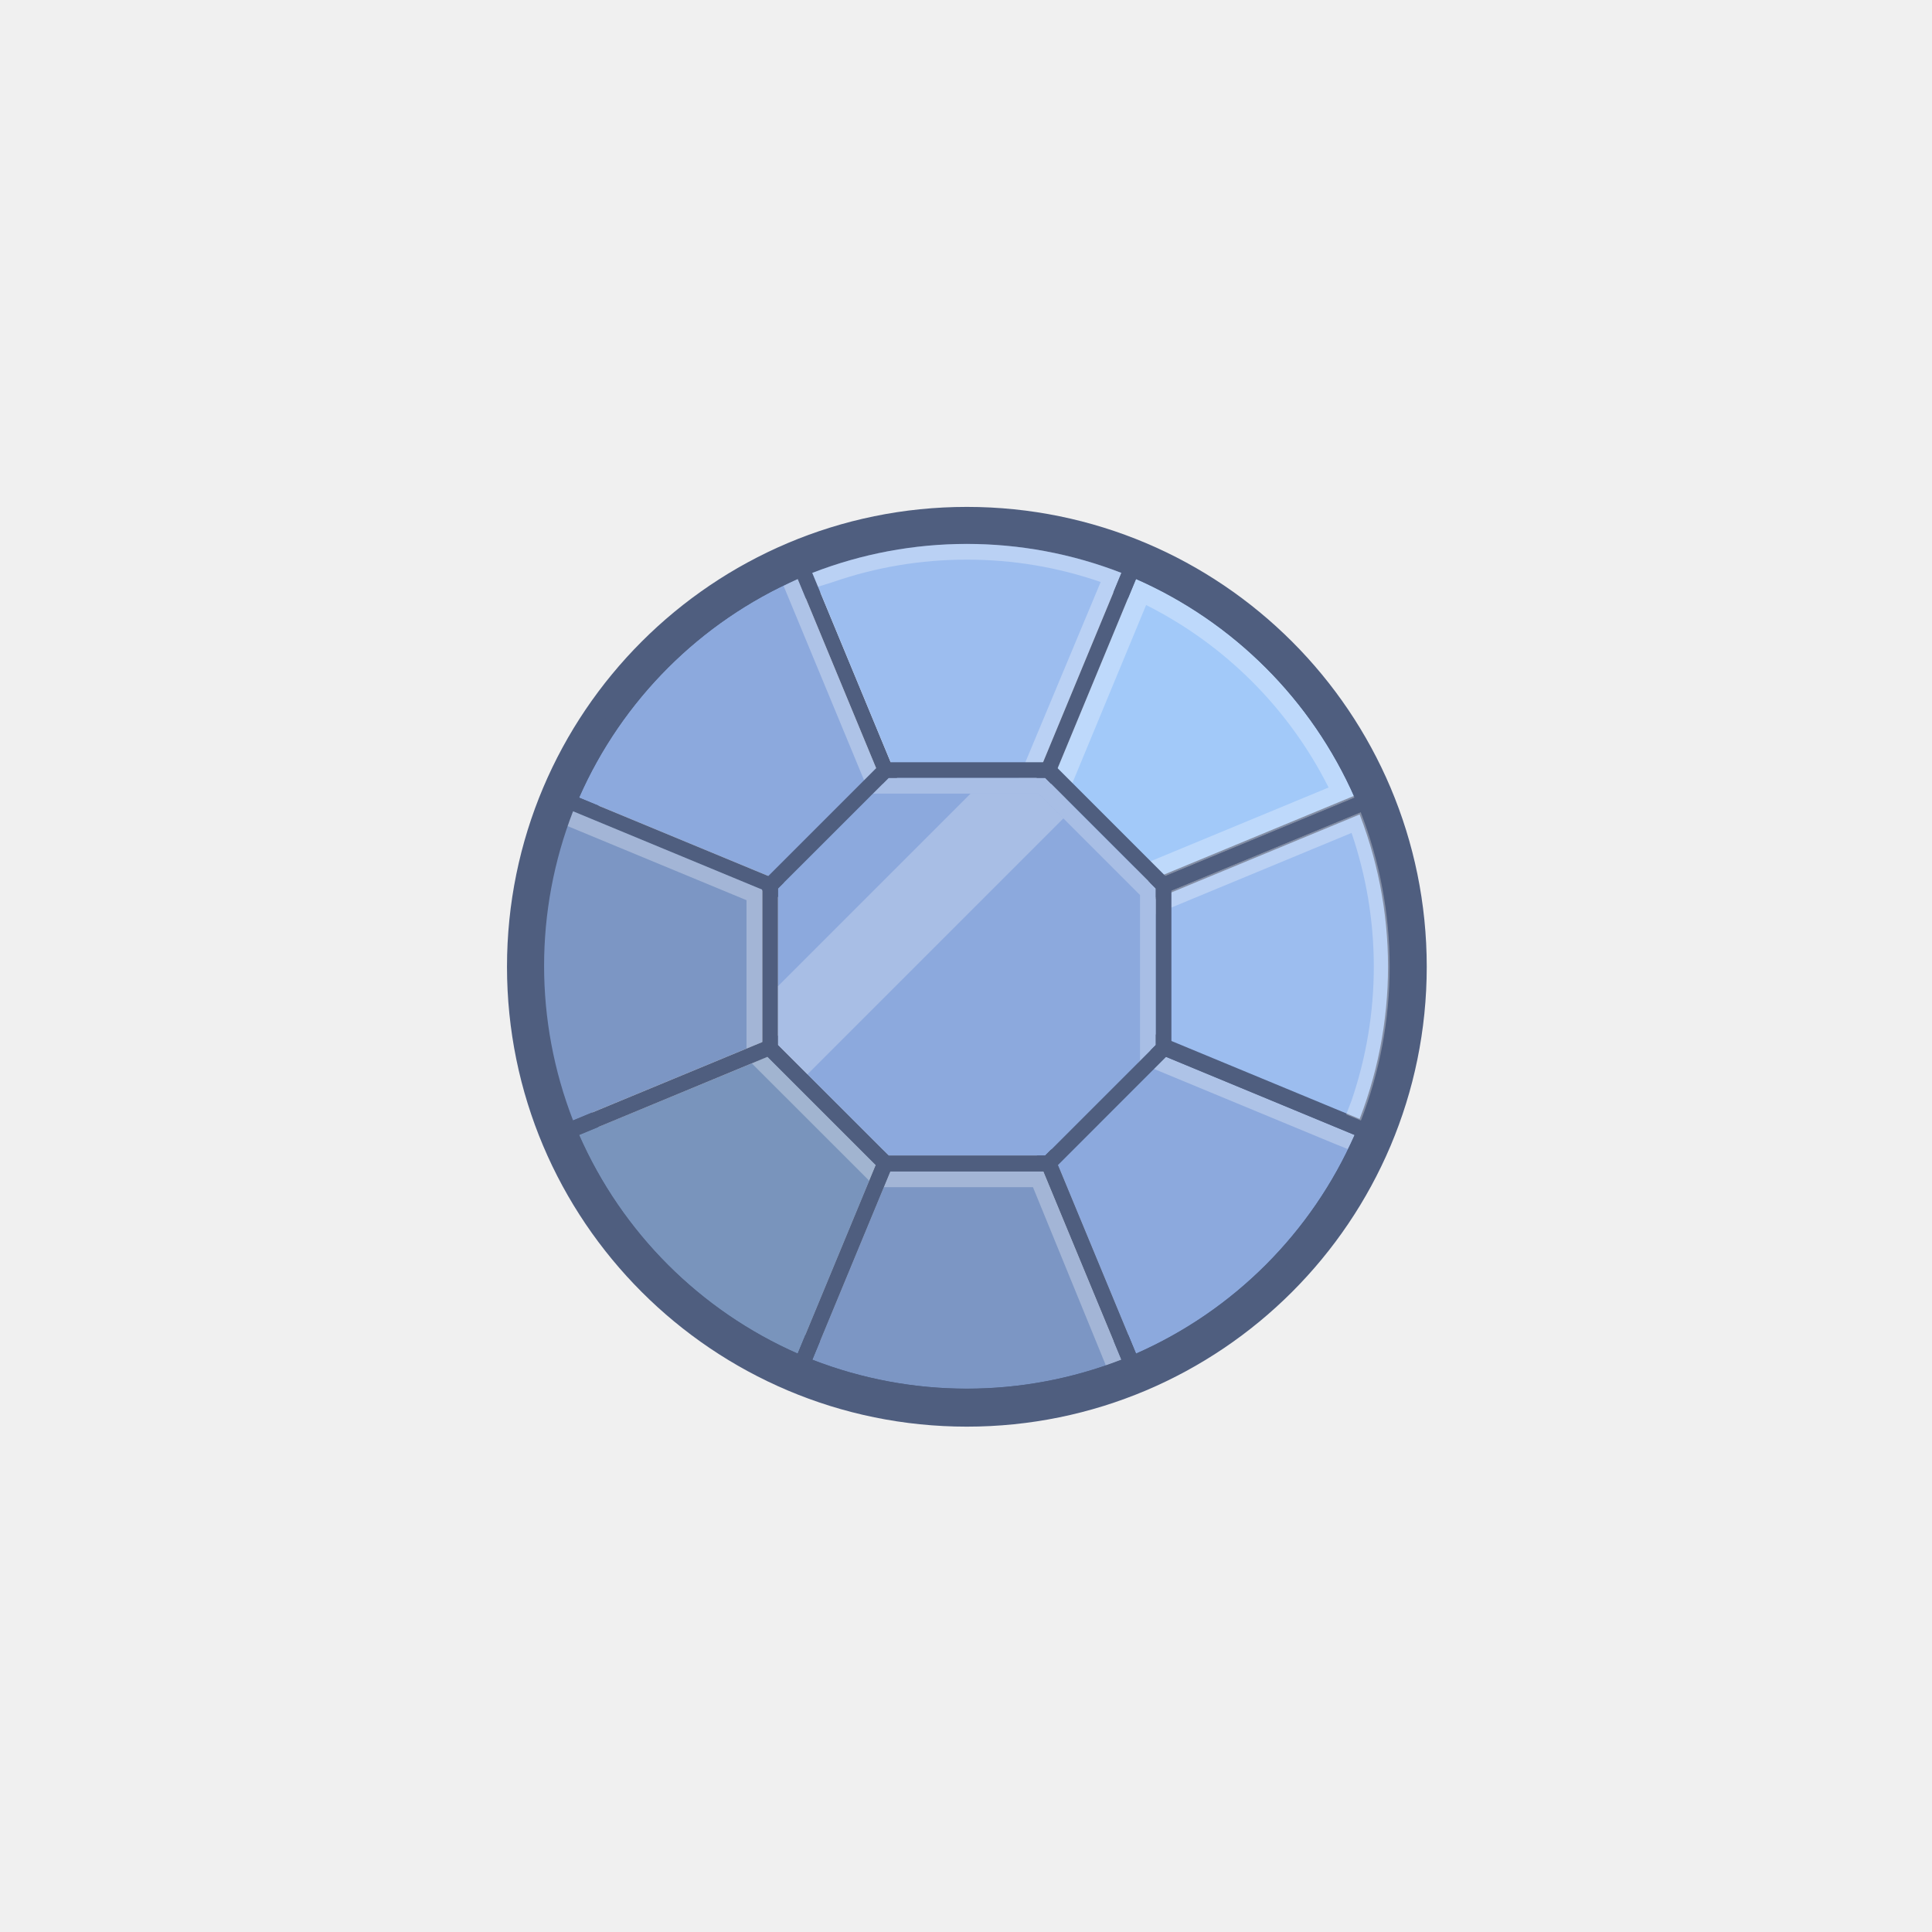
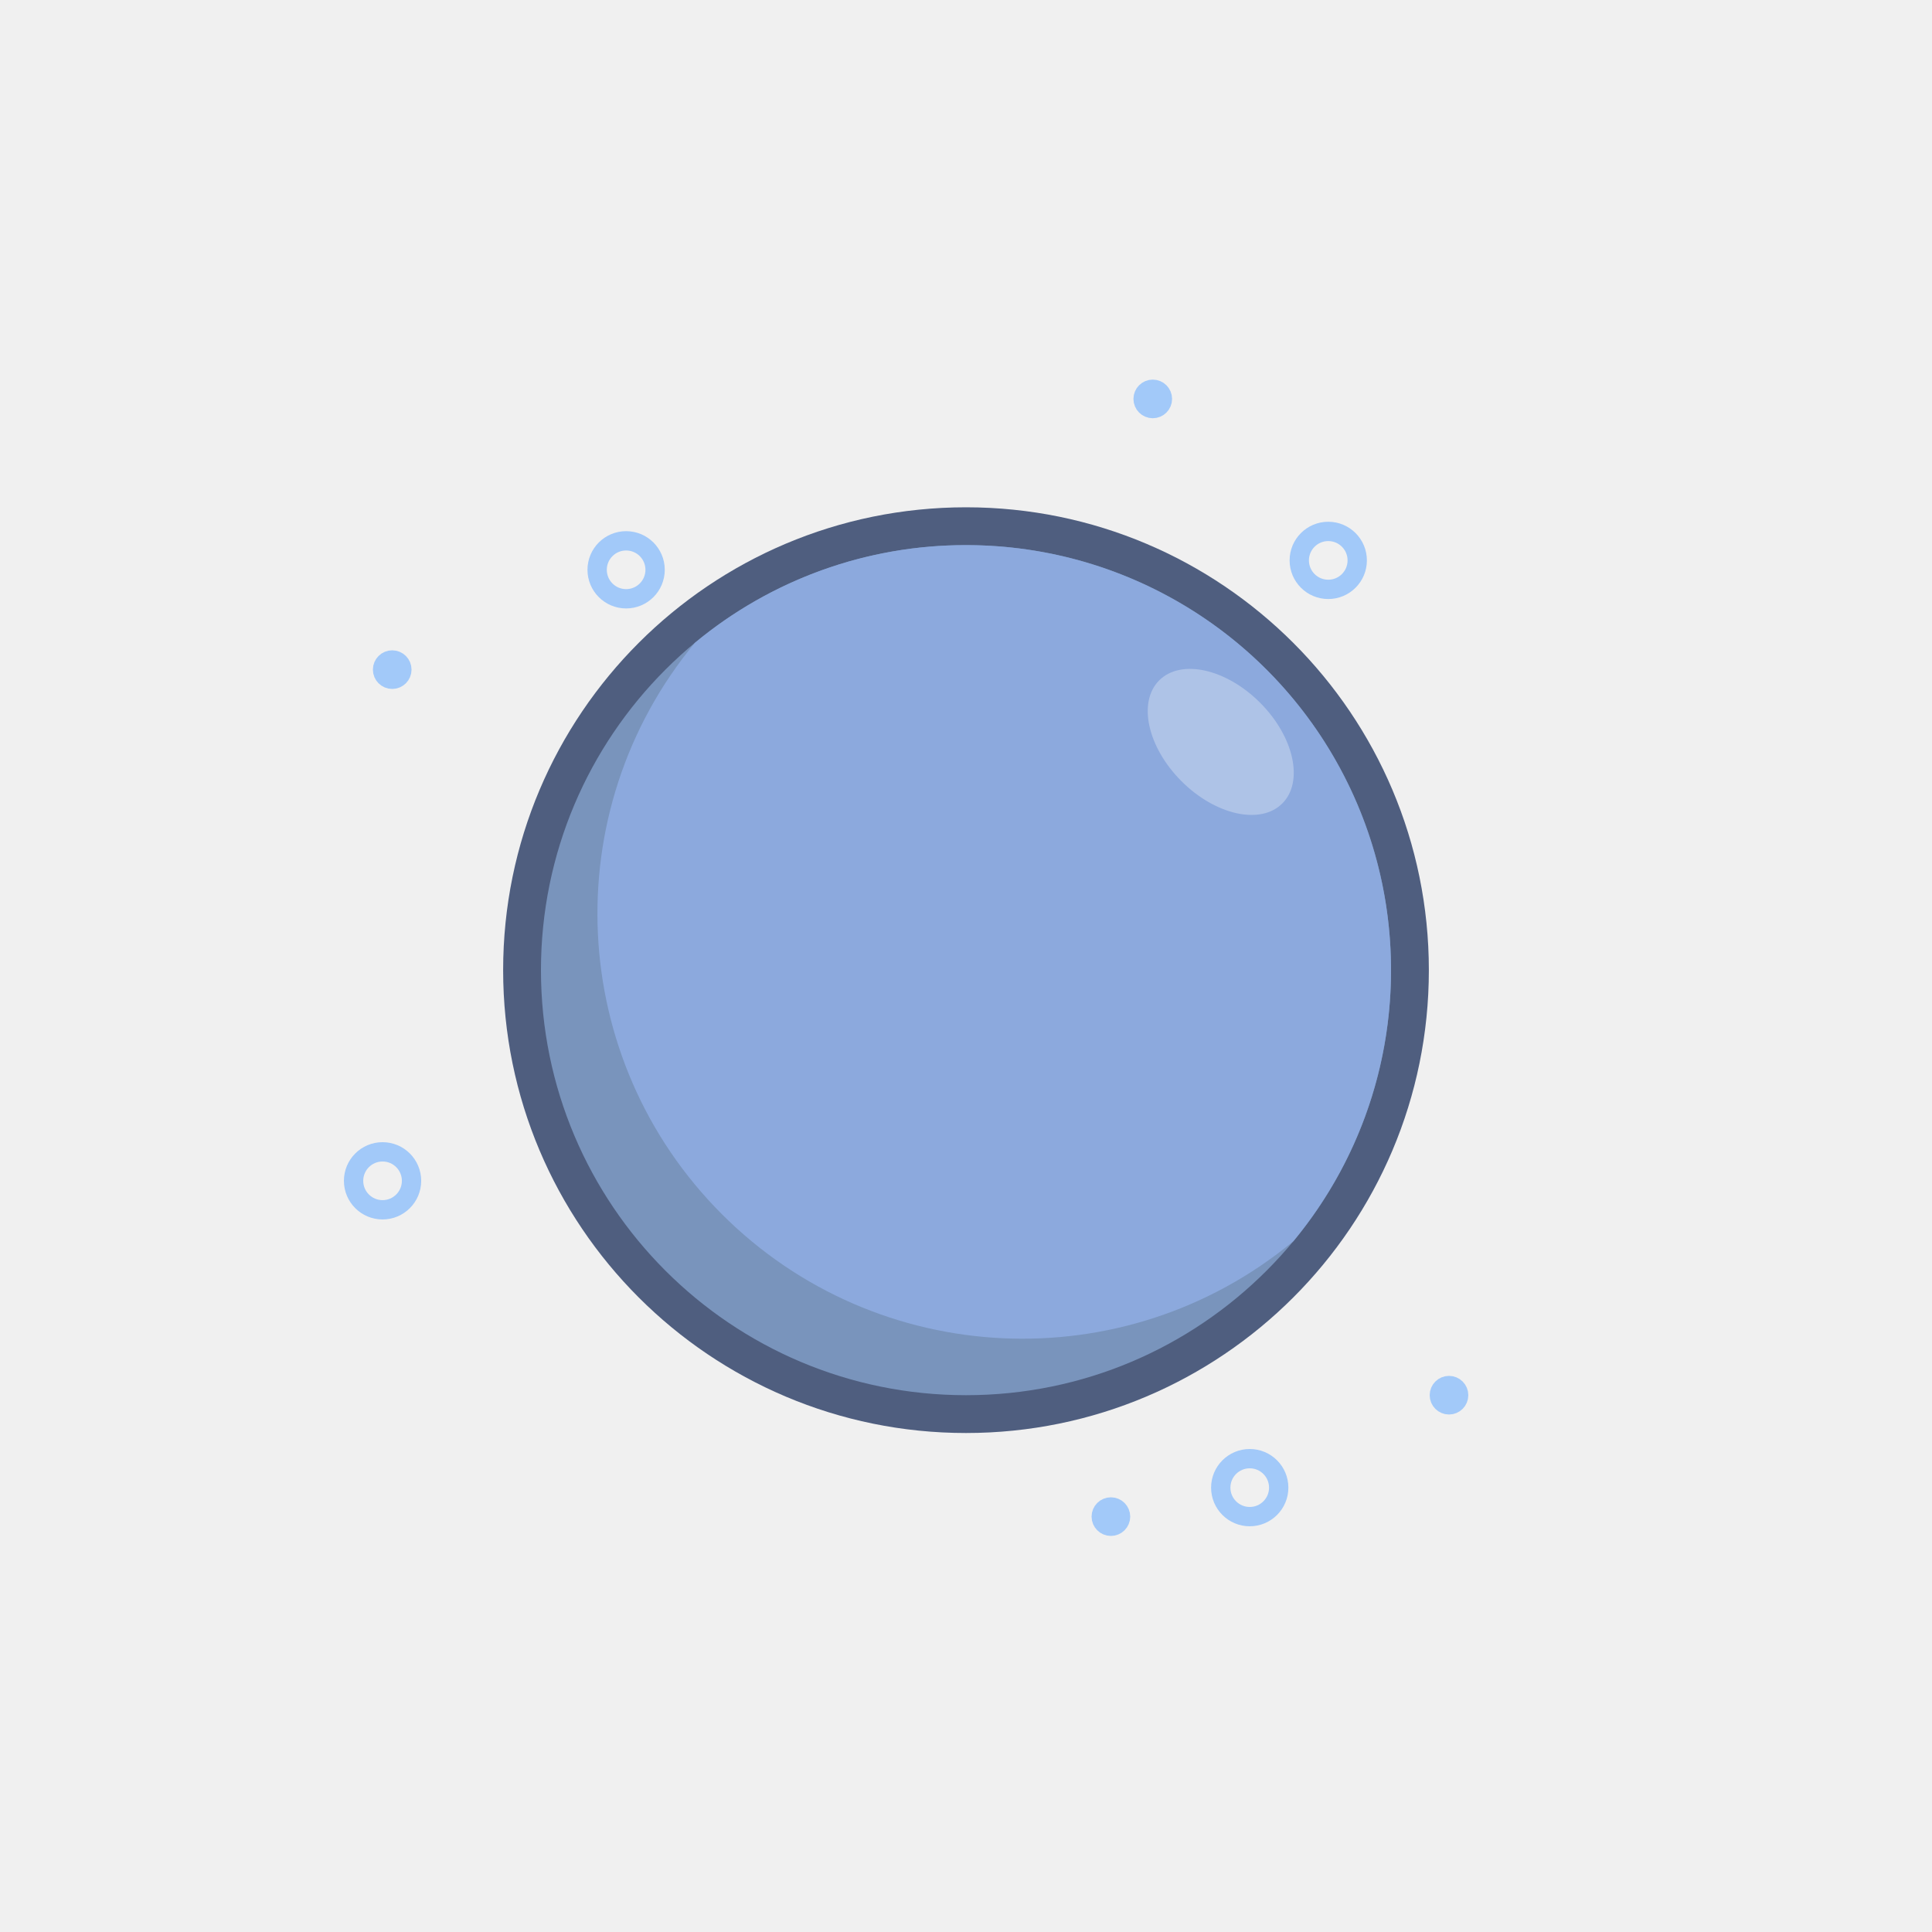
<svg xmlns="http://www.w3.org/2000/svg" id="php" viewBox="0 0 100 100">
-   <circle cx="50.045" cy="50.04" r="22.303" fill="none" stroke="#4f5e7f" stroke-miterlimit="10" stroke-width="3" />
-   <path d="M29.973,41.285l19.319,8-8-19.319A22.089,22.089,0,0,0,29.973,41.285Z" transform="translate(0)" fill="#8ca9dd" />
-   <path d="M50.8,50.792L28.905,41.724l0.156-.376A22.893,22.893,0,0,1,41.353,29.056L41.73,28.9ZM29.973,41.285l19.319,8-8-19.319A22.089,22.089,0,0,0,29.973,41.285Z" transform="translate(0)" fill="#4f5e7f" />
-   <path d="M42.043,29.654l8,19.318,8-19.318A22.085,22.085,0,0,0,42.043,29.654Z" transform="translate(0)" fill="#9cbdef" />
-   <path d="M49.292,49.287l-8-19.319c-0.25.109-.487,0.244-0.732,0.362l7.669,18.515Z" transform="translate(0)" fill="#fff" opacity="0.3" />
-   <path d="M50.045,28.968a21.075,21.075,0,0,1,6.925,1.157l-7.4,17.711L42.34,30.37l0.78-.245a21.071,21.071,0,0,1,6.925-1.157m0-.815a21.966,21.966,0,0,0-8,1.5l8,19.318,8-19.318a21.971,21.971,0,0,0-8-1.5h0Z" transform="translate(0)" fill="#fff" opacity="0.3" />
-   <path d="M58.8,29.968l-8,19.319,19.318-8A22.085,22.085,0,0,0,58.8,29.968Z" transform="translate(0)" fill="#a2c9f9" />
-   <path d="M70.652,58.572a22.374,22.374,0,0,0,0-17.072L50.045,50.037Z" transform="translate(0)" fill="#92adea" />
-   <path d="M70.652,58.572a22.374,22.374,0,0,0,0-17.072L50.045,50.037Z" transform="translate(0)" fill="#9cbdef" stroke="#4f5e7f" stroke-miterlimit="10" />
-   <path d="M70.872,59.105L48.98,50.037l21.892-9.068,0.156,0.377a22.9,22.9,0,0,1,0,17.383ZM51.109,50.037l19.318,8a22.085,22.085,0,0,0,0-16Z" transform="translate(0)" fill="#4f5e7f" />
-   <path d="M59.324,31.317a21.233,21.233,0,0,1,9.444,9.444L52.645,47.439l6.678-16.122M58.8,29.968l-8,19.319,19.318-8A22.085,22.085,0,0,0,58.8,29.968h0Z" transform="translate(0)" fill="#fff" opacity="0.3" />
-   <path d="M69.956,43.112a21.4,21.4,0,0,1,0,13.85l-0.292.761L52.174,50.478l17.783-7.366m0.471-1.077-19.318,8,19.318,8a22.085,22.085,0,0,0,0-16h0Z" transform="translate(0)" fill="#fff" opacity="0.3" />
-   <path d="M70.116,58.747l-19.318-8,8,19.318A22.081,22.081,0,0,0,70.116,58.747Z" transform="translate(0)" fill="#8ca9dd" />
-   <polygon points="50.705 51.588 51.238 51.809 51.238 51.809 50.705 51.588" fill="#fff" opacity="0.3" />
-   <path d="M69.756,59.474c0.118-.244.251-0.479,0.36-0.727l-19.318-8,0.441,1.064,17.783,7.366Z" transform="translate(0)" fill="#fff" opacity="0.3" />
-   <path d="M49.292,50.792L58.361,28.9l0.376,0.156A22.892,22.892,0,0,1,71.028,41.348l0.156,0.376ZM58.8,29.968l-8,19.319,19.318-8A22.085,22.085,0,0,0,58.8,29.968Z" transform="translate(0)" fill="#4f5e7f" />
-   <path d="M58.361,71.132L49.292,49.239l21.892,9.068-0.156.376A22.894,22.894,0,0,1,58.737,70.976ZM50.8,50.745l8,19.318A22.081,22.081,0,0,0,70.116,58.747Z" transform="translate(0)" fill="#4f5e7f" />
-   <path d="M46.08,60.631l-4.037,9.747a22.093,22.093,0,0,0,16,0l-4.038-9.747H46.08Z" transform="translate(0)" fill="#7c96c4" />
-   <path d="M53.465,61.446l3.774,9.227c0.271-.094.541-0.19,0.808-0.294l-4.038-9.747H46.08l-0.338.815h7.722Z" transform="translate(0)" fill="#fff" opacity="0.3" />
-   <path d="M29.662,41.993a22.085,22.085,0,0,0,0,16l9.792-4.056V46.049Z" transform="translate(0)" fill="#7c96c4" />
-   <path d="M29.383,42.76l9.256,3.834v7.686l0.815-.337V46.049l-9.792-4.056C29.563,42.247,29.472,42.5,29.383,42.76Z" transform="translate(0)" fill="#fff" opacity="0.3" />
-   <path d="M41.29,70.063L45.332,60.3l-5.6-5.6-9.758,4.042A22.085,22.085,0,0,0,41.29,70.063Z" transform="translate(0)" fill="#7994bc" />
-   <polygon points="39.732 54.705 38.917 55.043 44.995 61.119 45.332 60.305 39.732 54.705" fill="#fff" opacity="0.3" />
-   <path d="M41.73,71.132l-0.376-.156A22.892,22.892,0,0,1,29.061,58.684l-0.156-.376L40.268,53.6v0.489l6.025,6.024ZM29.973,58.747A22.085,22.085,0,0,0,41.29,70.063L45.332,60.3l-5.6-5.6Z" transform="translate(0)" fill="#4f5e7f" />
-   <polygon points="59.821 45.99 54.095 40.263 45.995 40.263 40.268 45.99 40.268 54.089 45.995 59.816 54.095 59.816 59.821 54.089 59.821 45.99" fill="#8ca9dd" />
-   <polygon points="54.095 40.263 45.995 40.263 45.18 41.078 53.757 41.078 59.007 46.328 59.007 54.904 59.821 54.089 59.821 45.99 54.095 40.263" fill="#fff" opacity="0.24" />
-   <path d="M54.432,60.631H45.658l-6.2-6.2V45.653l6.2-6.2h8.774l6.2,6.2v8.774ZM46,59.816h8.1l5.727-5.727v-8.1l-5.727-5.727H46L40.268,45.99v8.1Z" transform="translate(0)" fill="#4f5e7f" />
-   <path d="M50.045,72.693a22.735,22.735,0,0,1-8.692-1.714l-0.376-.156L45.667,59.5l0.325,0.315h8.1l0.325-.325,4.694,11.331-0.376.156A22.769,22.769,0,0,1,50.045,72.693Zm-8-2.314a22.093,22.093,0,0,0,16,0l-4.038-9.747H46.08Z" transform="translate(0)" fill="#4f5e7f" />
-   <polygon points="41.79 55.611 40.268 54.089 40.268 51.045 50.235 41.078 53.757 41.078 55.04 42.361 41.79 55.611" fill="#fff" opacity="0.24" />
  <rect width="100" height="100" fill="none" />
+   <circle cx="50" cy="50.215" r="22" fill="#4f5e7f" stroke="#4f5e7f" stroke-miterlimit="10" stroke-width="3.915" />
+   <circle cx="50" cy="50.215" r="22" fill="#7994bc" />
+   <path d="M50,28.215a21.909,21.909,0,0,0-14.029,5.054A22,22,0,0,0,66.946,64.243,22,22,0,0,0,50,28.215Z" transform="translate(0)" fill="#8ca9dd" />
+   <ellipse cx="63.186" cy="38.401" rx="2.875" ry="4.505" transform="translate(-8.647 55.927) rotate(-45)" fill="#fff" opacity="0.3" />
+   <circle cx="59.667" cy="20.648" r="0.5" fill="#a2c9f9" stroke="#a2c9f9" stroke-linecap="round" stroke-linejoin="round" />
+   <circle cx="20.301" cy="34.66" r="0.5" fill="#a2c9f9" stroke="#a2c9f9" stroke-linecap="round" stroke-linejoin="round" />
+   <circle cx="32.408" cy="29.493" r="1.5" fill="none" stroke="#a2c9f9" stroke-linecap="round" stroke-linejoin="round" />
+   <circle cx="68.75" cy="29.006" r="1.5" fill="none" stroke="#a2c9f9" stroke-linecap="round" stroke-linejoin="round" />
+   <circle cx="19.801" cy="61.119" r="1.5" fill="none" stroke="#a2c9f9" stroke-linecap="round" stroke-linejoin="round" />
+   <circle cx="75" cy="72.215" r="0.5" fill="#a2c9f9" stroke="#a2c9f9" stroke-linecap="round" stroke-linejoin="round" />
+   <circle cx="64.686" cy="77" r="1.5" fill="none" stroke="#a2c9f9" stroke-linecap="round" stroke-linejoin="round" />
+   <circle cx="57.5" cy="78.5" r="0.5" fill="#a2c9f9" stroke="#a2c9f9" stroke-linecap="round" stroke-linejoin="round" />
</svg>
